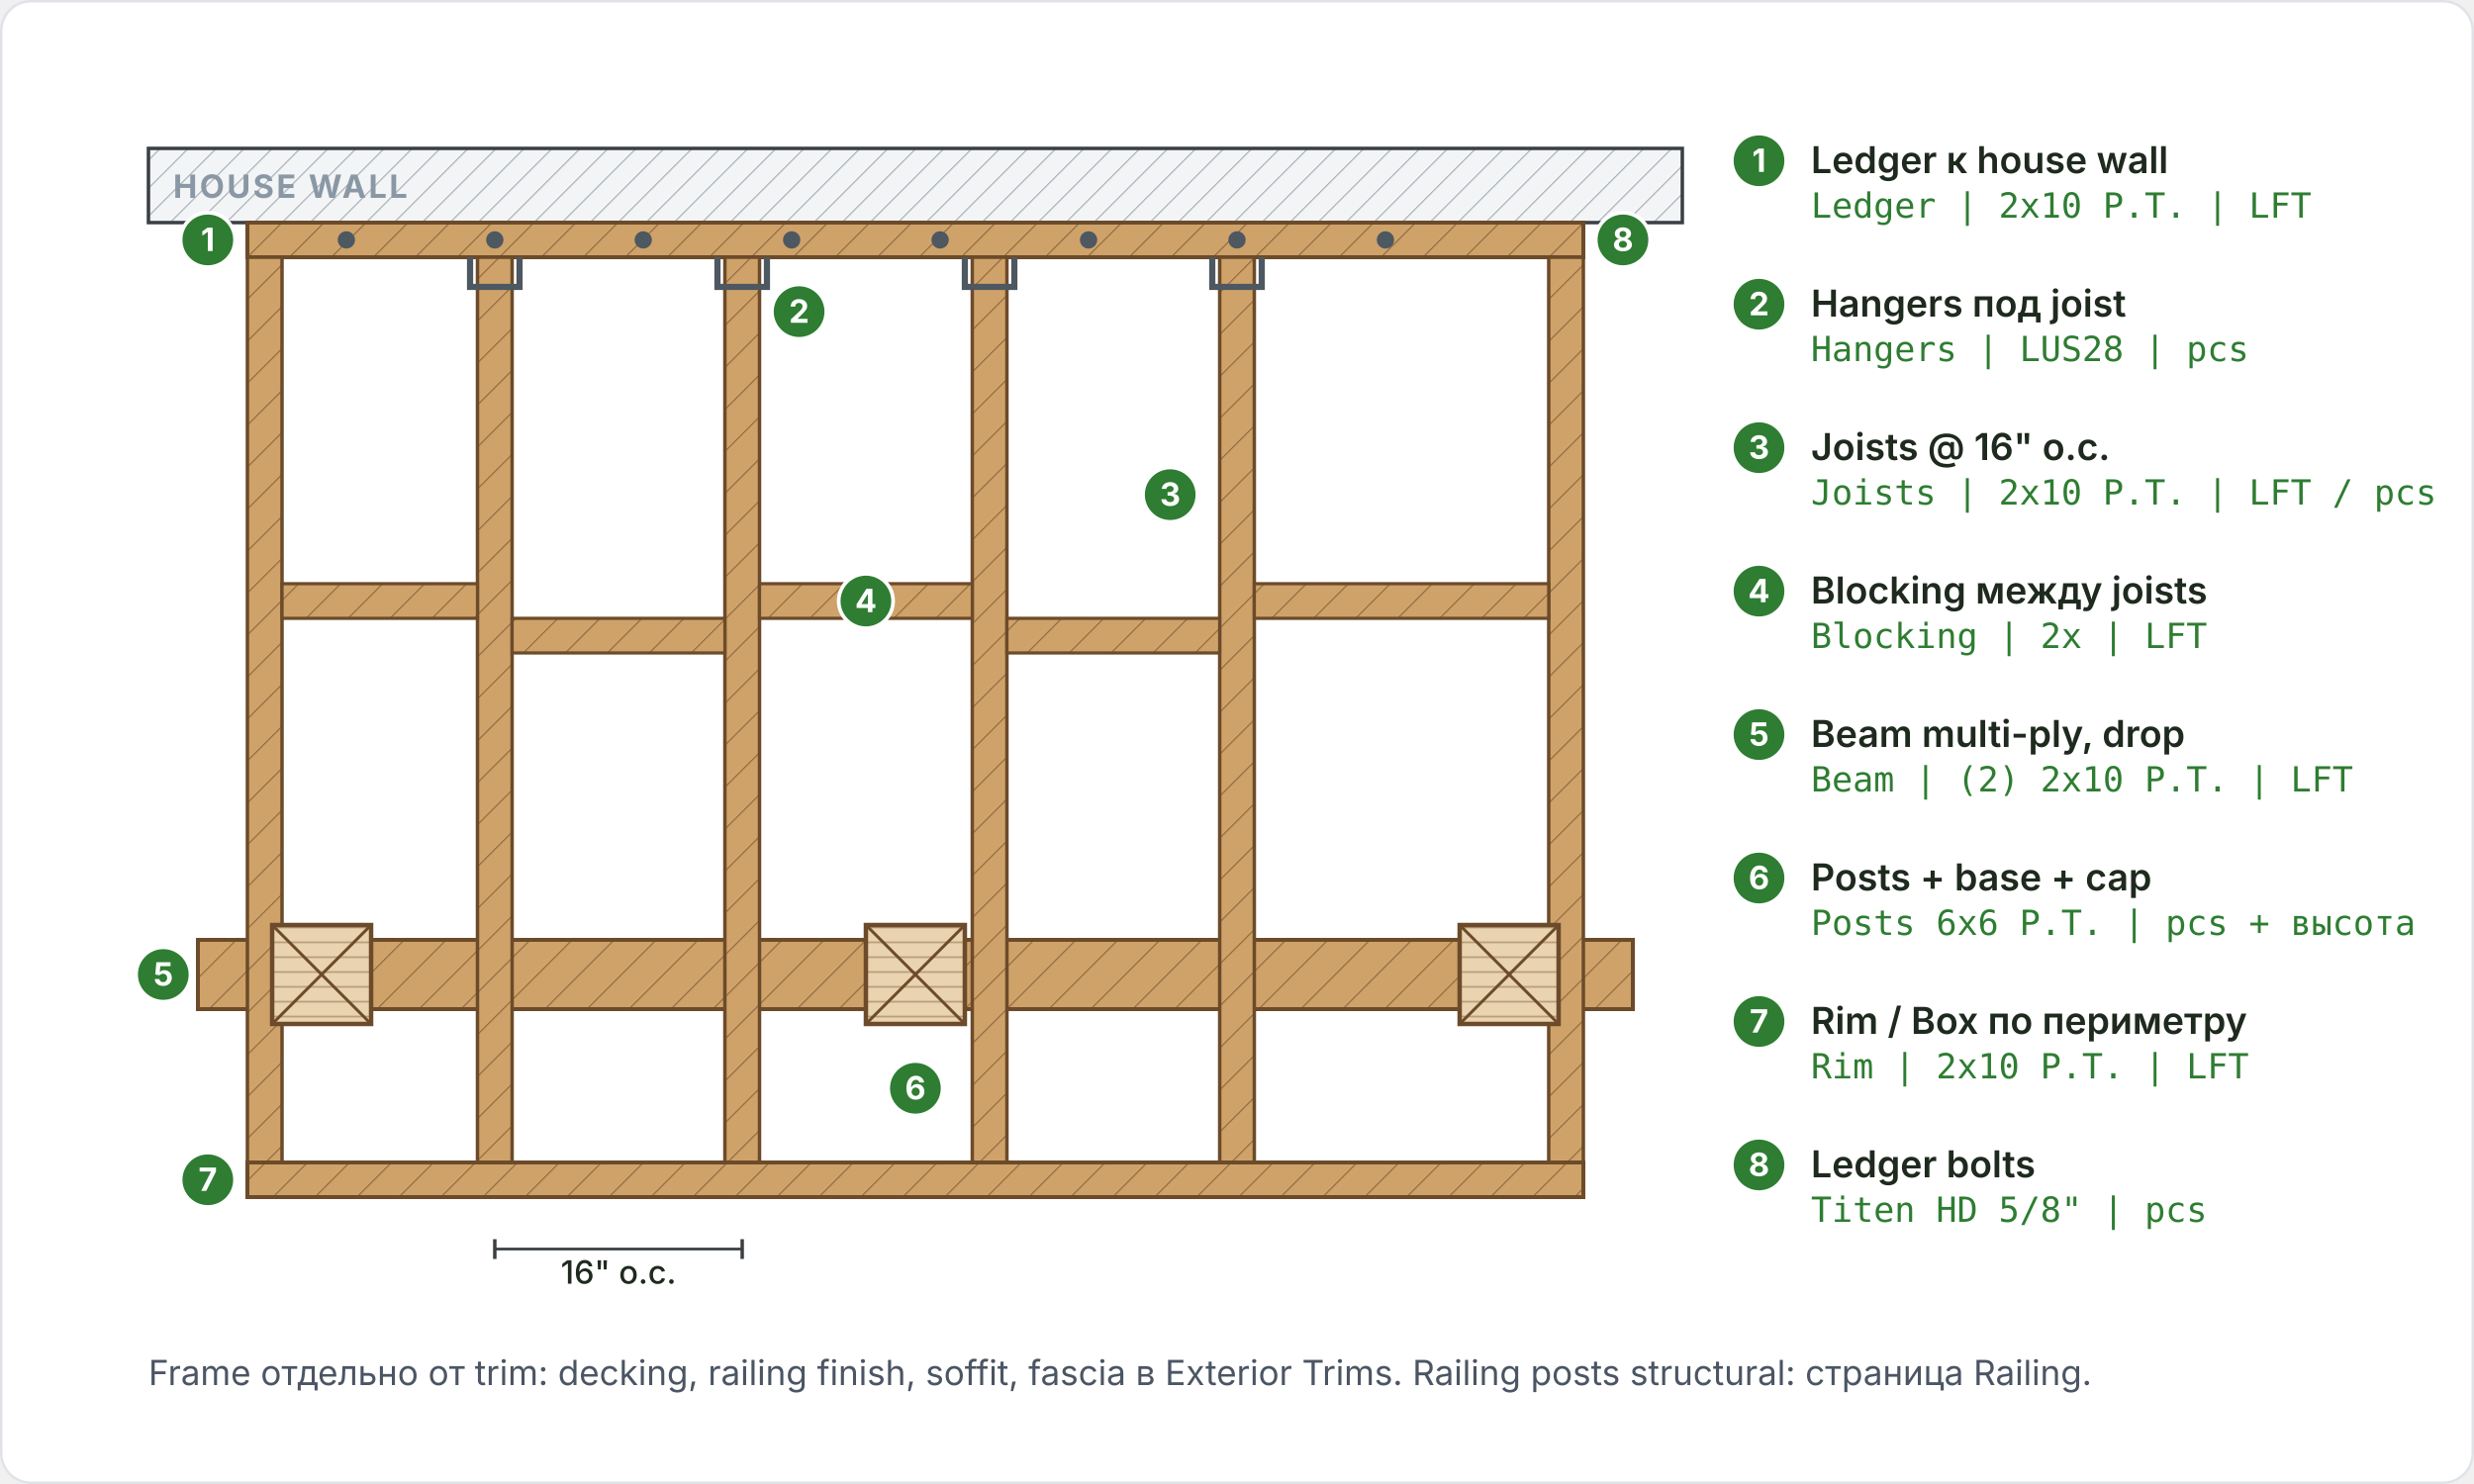
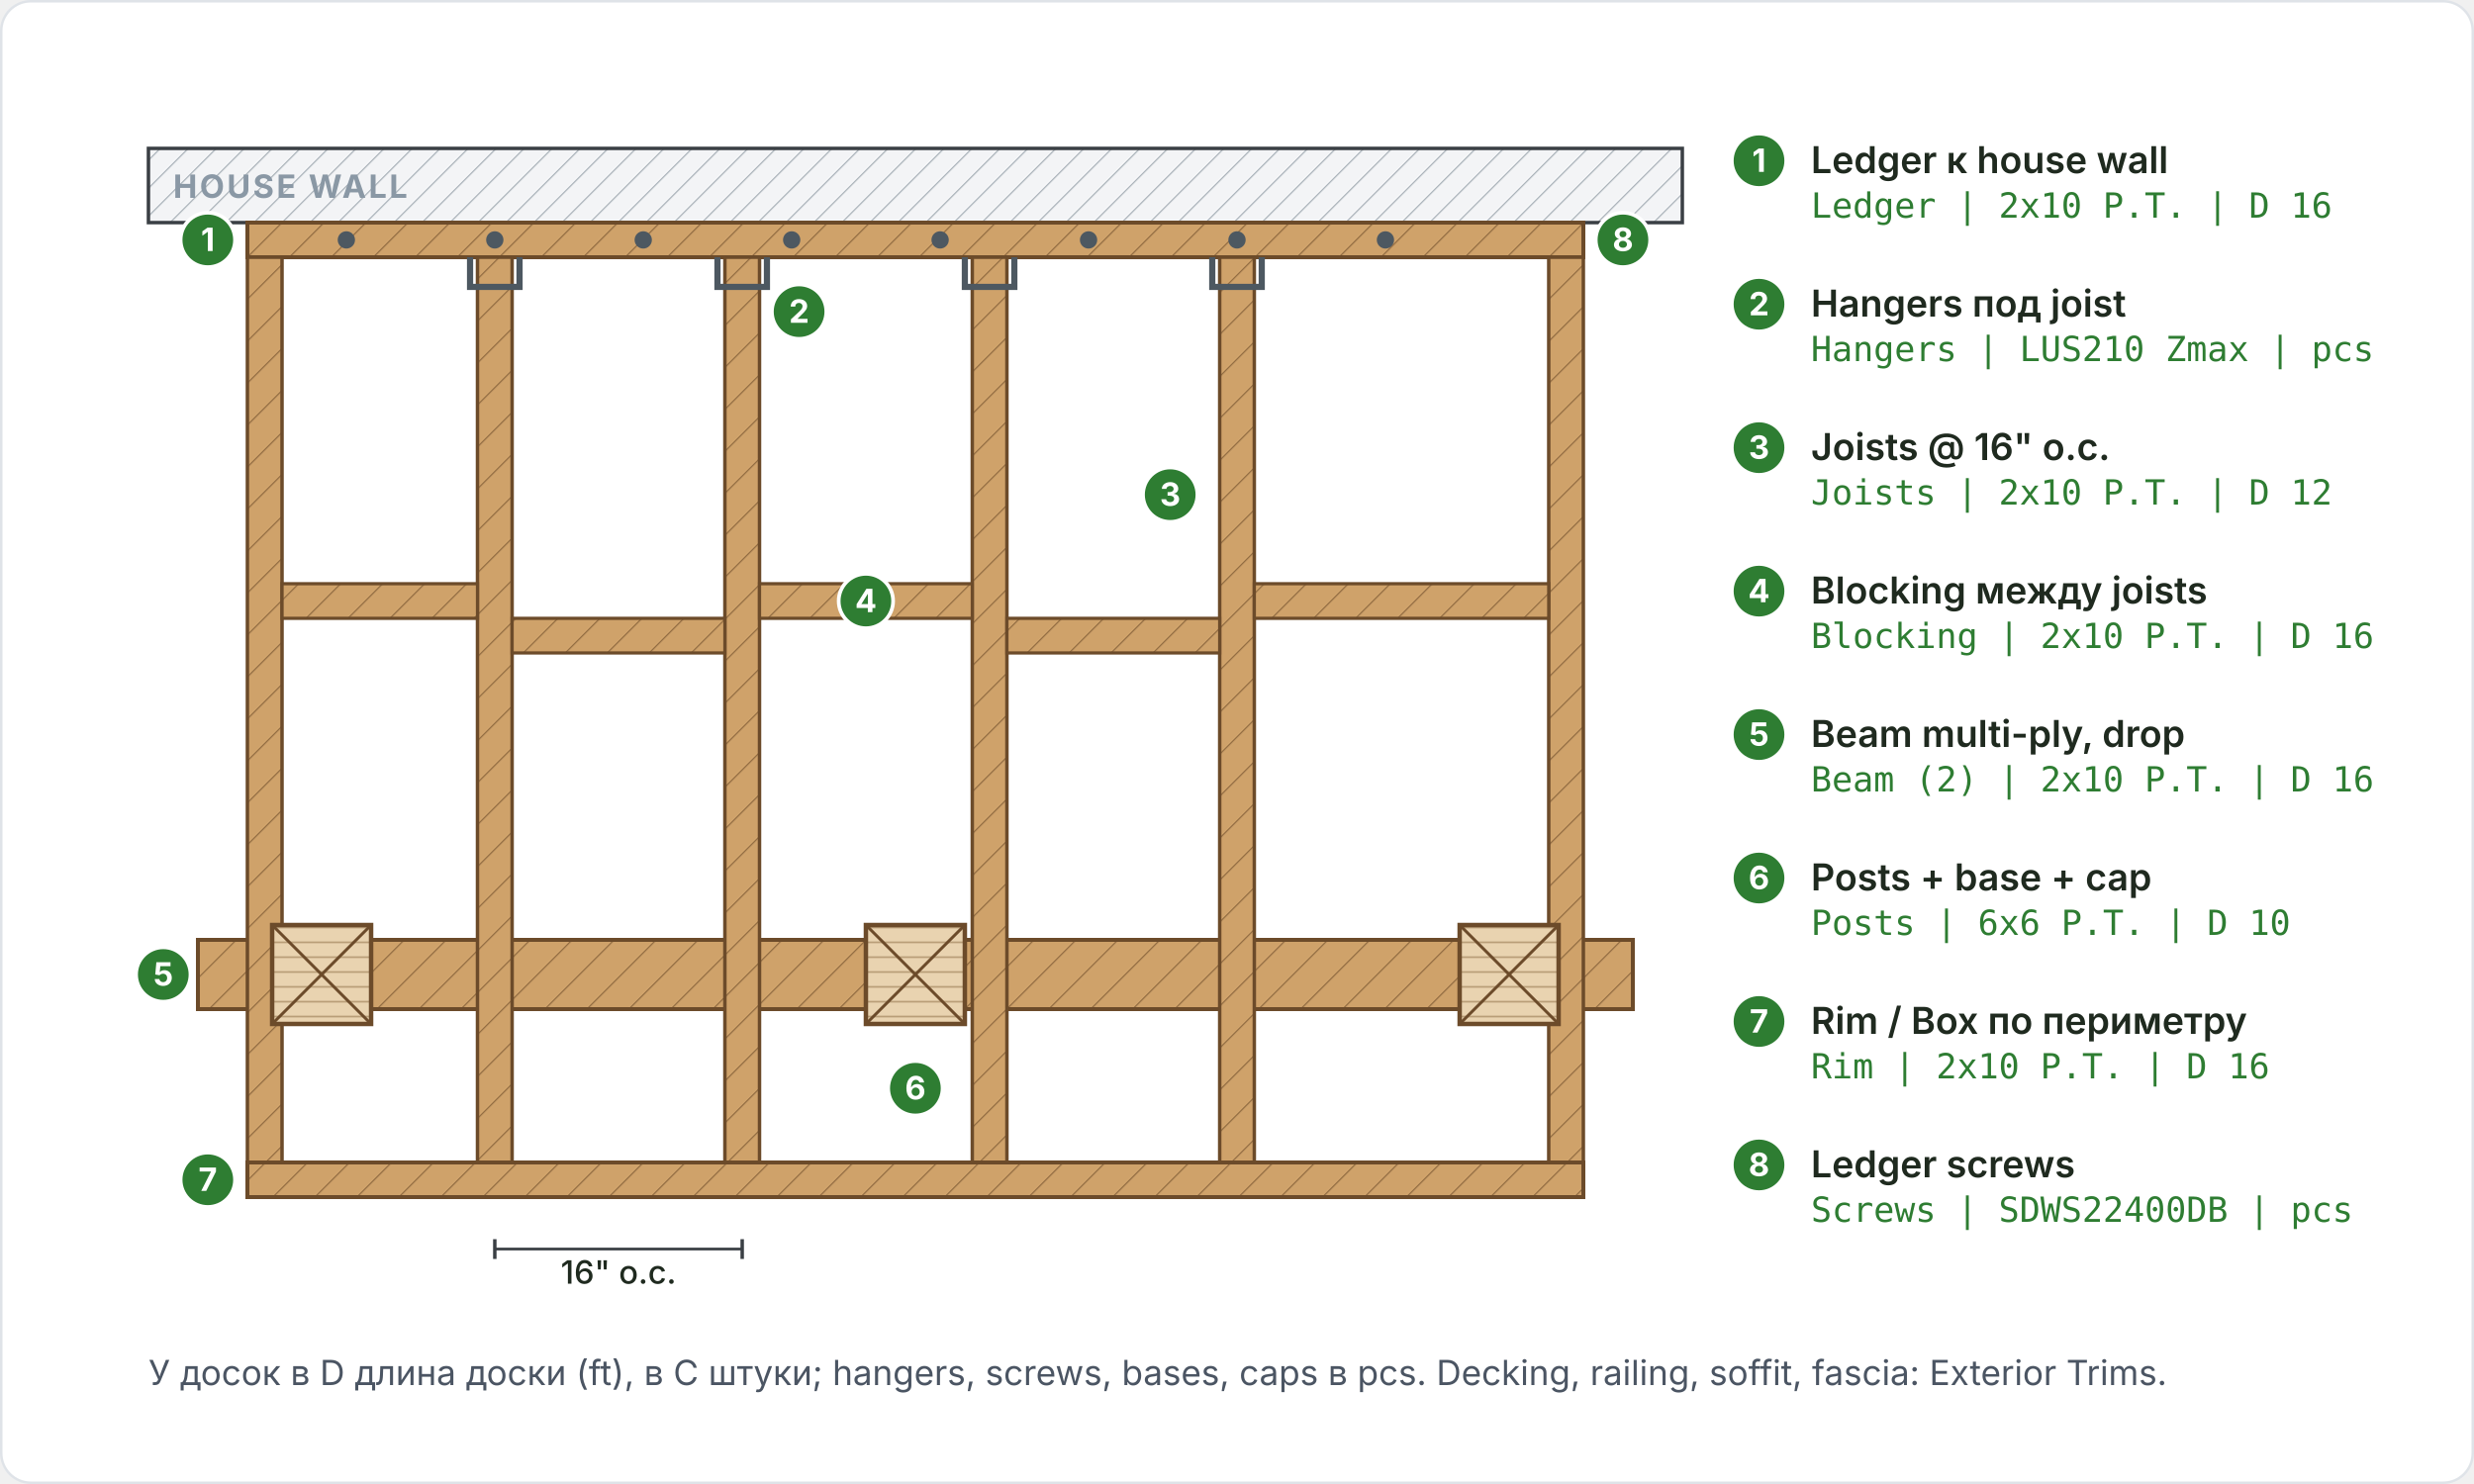
<svg xmlns="http://www.w3.org/2000/svg" viewBox="0 0 1000 600" role="img" aria-labelledby="t d">
  <defs>
    <marker id="arr" markerWidth="10" markerHeight="10" refX="9" refY="5" orient="auto" markerUnits="userSpaceOnUse">
      <path d="M0,1 L0,9 L10,5 z" fill="#2e7d32" />
    </marker>
    <marker id="arrInk" markerWidth="10" markerHeight="10" refX="9" refY="5" orient="auto" markerUnits="userSpaceOnUse">
      <path d="M0,1 L0,9 L10,5 z" fill="#3a3f44" />
    </marker>
    <marker id="arrRed" markerWidth="10" markerHeight="10" refX="9" refY="5" orient="auto" markerUnits="userSpaceOnUse">
      <path d="M0,1 L0,9 L10,5 z" fill="#c62828" />
    </marker>
    <marker id="dot" markerWidth="8" markerHeight="8" refX="4" refY="4" markerUnits="userSpaceOnUse">
      <circle cx="4" cy="4" r="3" fill="#2e7d32" />
    </marker>
    <marker id="tick" markerWidth="8" markerHeight="8" refX="4" refY="4" orient="auto" markerUnits="userSpaceOnUse">
      <path d="M4,0 L4,8" stroke="#3a3f44" stroke-width="1.4" />
    </marker>
    <pattern id="wood" width="12" height="12" patternUnits="userSpaceOnUse" patternTransform="rotate(45)">
      <rect width="12" height="12" fill="#e9d3b0" />
      <line x1="0" y1="0" x2="0" y2="12" stroke="#8a6a3f" stroke-width="0.9" opacity="0.55" />
    </pattern>
    <pattern id="pt" width="12" height="12" patternUnits="userSpaceOnUse" patternTransform="rotate(45)">
      <rect width="12" height="12" fill="#cfa26a" />
      <line x1="0" y1="0" x2="0" y2="12" stroke="#6c4b2a" stroke-width="1" opacity="0.6" />
    </pattern>
    <pattern id="conc" width="10" height="10" patternUnits="userSpaceOnUse">
      <rect width="10" height="10" fill="#cfd4d8" />
      <circle cx="2.5" cy="2.5" r="1" fill="#6b7378" opacity="0.7" />
      <circle cx="7" cy="6.5" r="1" fill="#6b7378" opacity="0.7" />
    </pattern>
    <pattern id="sheath" width="7" height="7" patternUnits="userSpaceOnUse">
      <rect width="7" height="7" fill="#c9b27c" />
      <circle cx="2" cy="2" r="0.8" fill="#7a6a3c" opacity="0.6" />
      <circle cx="5" cy="5" r="0.8" fill="#7a6a3c" opacity="0.6" />
    </pattern>
    <pattern id="batt" width="20" height="16" patternUnits="userSpaceOnUse">
      <rect width="20" height="16" fill="#fdf6e3" />
      <path d="M0,8 Q5,0 10,8 T20,8" fill="none" stroke="#caa64a" stroke-width="1.2" />
    </pattern>
    <pattern id="rigid" width="8" height="8" patternUnits="userSpaceOnUse">
      <rect width="8" height="8" fill="#fbe9c6" />
      <path d="M0,8 L8,0" stroke="#d9a441" stroke-width="0.8" />
    </pattern>
    <pattern id="cmu" width="40" height="20" patternUnits="userSpaceOnUse">
      <rect width="40" height="20" fill="#cfd4d8" />
      <path d="M0,10 H40 M20,0 V10 M0,10 V20 M40,10 V20" stroke="#6b7378" stroke-width="1" fill="none" />
    </pattern>
    <pattern id="gyp" width="6" height="6" patternUnits="userSpaceOnUse">
      <rect width="6" height="6" fill="#eef0f2" />
    </pattern>
    <pattern id="endgrain" width="6" height="6" patternUnits="userSpaceOnUse">
      <rect width="6" height="6" fill="#e9d3b0" />
      <path d="M0,3 H6" stroke="#8a6a3f" stroke-width="0.7" opacity="0.5" />
    </pattern>
    <pattern id="hatchRed" width="8" height="8" patternUnits="userSpaceOnUse" patternTransform="rotate(45)">
      <rect width="8" height="8" fill="#fff" />
      <line x1="0" y1="0" x2="0" y2="8" stroke="#c62828" stroke-width="1.2" opacity="0.6" />
    </pattern>
    <pattern id="hatchGrey" width="8" height="8" patternUnits="userSpaceOnUse" patternTransform="rotate(45)">
      <rect width="8" height="8" fill="#f3f4f6" />
      <line x1="0" y1="0" x2="0" y2="8" stroke="#9aa4ad" stroke-width="1" opacity="0.8" />
    </pattern>
    <style>
      .ln{fill:none;stroke:#3a3f44;stroke-width:1.6;stroke-linejoin:round}
      .thin{fill:none;stroke:#3a3f44;stroke-width:1.1}
      .lab{font:600 16px Inter, "Segoe UI", Arial, sans-serif;fill:#1f2a1f}
      .lab2{font:600 15px Inter, "Segoe UI", Arial, sans-serif;fill:#1f2a1f}
      .note{font:400 14px Inter, "Segoe UI", Arial, sans-serif;fill:#4b5563}
      .small{font:400 12.5px Inter, "Segoe UI", Arial, sans-serif;fill:#4b5563}
      .mono{font:500 14px "JetBrains Mono", Consolas, monospace;fill:#2e7d32}
      .mono2{font:500 13px "JetBrains Mono", Consolas, monospace;fill:#1f2a1f}
      .side{font:700 13px Inter, "Segoe UI", Arial, sans-serif;fill:#8a98a5;letter-spacing:1px}
      .lead{stroke:#2e7d32;stroke-width:1.5;fill:none;marker-end:url(#arr)}
      .leadInk{stroke:#3a3f44;stroke-width:1.3;fill:none;marker-end:url(#arrInk)}
      .leadRed{stroke:#c62828;stroke-width:1.5;fill:none;marker-end:url(#arrRed)}
      .dim{stroke:#3a3f44;stroke-width:1.1;fill:none;marker-start:url(#tick);marker-end:url(#tick)}
      .dimt{font:500 13px Inter, "Segoe UI", Arial, sans-serif;fill:#1f2a1f}
      .numc{fill:#2e7d32;stroke:#fff;stroke-width:1.5}
      .numt{font:700 13px Inter, "Segoe UI", Arial, sans-serif;fill:#fff;text-anchor:middle}
      .h{font:700 15px Inter, "Segoe UI", Arial, sans-serif;fill:#1f2a1f}
      .red{font:600 14px Inter, "Segoe UI", Arial, sans-serif;fill:#c62828}
      .green{font:600 14px Inter, "Segoe UI", Arial, sans-serif;fill:#2e7d32}
      .cap{font:400 13px Inter, "Segoe UI", Arial, sans-serif;fill:#1f2a1f}
    </style>
  </defs>
  <rect x="0.5" y="0.5" width="999" height="599" rx="12" fill="#ffffff" stroke="#dfe3e8" />
  <rect x="60" y="60" width="620" height="30" fill="url(#hatchGrey)" stroke="#3a3f44" stroke-width="1.4" />
  <text class="side" x="70" y="80">HOUSE WALL</text>
  <rect x="100" y="90" width="540" height="14" fill="url(#pt)" stroke="#6c4b2a" stroke-width="1.6" />
  <rect x="80" y="380" width="580" height="28" fill="url(#pt)" stroke="#6c4b2a" stroke-width="1.6" />
  <rect x="100" y="104" width="14" height="366" fill="url(#pt)" stroke="#6c4b2a" stroke-width="1.4" />
  <rect x="193" y="104" width="14" height="366" fill="url(#pt)" stroke="#6c4b2a" stroke-width="1.4" />
  <rect x="293" y="104" width="14" height="366" fill="url(#pt)" stroke="#6c4b2a" stroke-width="1.4" />
  <rect x="393" y="104" width="14" height="366" fill="url(#pt)" stroke="#6c4b2a" stroke-width="1.4" />
  <rect x="493" y="104" width="14" height="366" fill="url(#pt)" stroke="#6c4b2a" stroke-width="1.4" />
  <rect x="626" y="104" width="14" height="366" fill="url(#pt)" stroke="#6c4b2a" stroke-width="1.4" />
  <path d="M190,104 v12 h20 v-12" fill="none" stroke="#4d5861" stroke-width="2.5" />
  <path d="M290,104 v12 h20 v-12" fill="none" stroke="#4d5861" stroke-width="2.5" />
  <path d="M390,104 v12 h20 v-12" fill="none" stroke="#4d5861" stroke-width="2.5" />
  <path d="M490,104 v12 h20 v-12" fill="none" stroke="#4d5861" stroke-width="2.5" />
  <rect x="114" y="236" width="79" height="14" fill="url(#pt)" stroke="#6c4b2a" stroke-width="1.3" />
  <rect x="207" y="250" width="86" height="14" fill="url(#pt)" stroke="#6c4b2a" stroke-width="1.3" />
  <rect x="307" y="236" width="86" height="14" fill="url(#pt)" stroke="#6c4b2a" stroke-width="1.3" />
  <rect x="407" y="250" width="86" height="14" fill="url(#pt)" stroke="#6c4b2a" stroke-width="1.3" />
  <rect x="507" y="236" width="119" height="14" fill="url(#pt)" stroke="#6c4b2a" stroke-width="1.3" />
  <rect x="100" y="470" width="540" height="14" fill="url(#pt)" stroke="#6c4b2a" stroke-width="1.6" />
  <rect x="110" y="374" width="40" height="40" fill="url(#endgrain)" stroke="#6c4b2a" stroke-width="1.8" />
  <path d="M110,374 l40,40 M150,374 l-40,40" stroke="#6c4b2a" stroke-width="1.2" />
  <rect x="350" y="374" width="40" height="40" fill="url(#endgrain)" stroke="#6c4b2a" stroke-width="1.8" />
  <path d="M350,374 l40,40 M390,374 l-40,40" stroke="#6c4b2a" stroke-width="1.2" />
  <rect x="590" y="374" width="40" height="40" fill="url(#endgrain)" stroke="#6c4b2a" stroke-width="1.8" />
  <path d="M590,374 l40,40 M630,374 l-40,40" stroke="#6c4b2a" stroke-width="1.2" />
  <circle cx="140" cy="97" r="3.5" fill="#4d5861" />
  <circle cx="200" cy="97" r="3.5" fill="#4d5861" />
  <circle cx="260" cy="97" r="3.5" fill="#4d5861" />
  <circle cx="320" cy="97" r="3.5" fill="#4d5861" />
  <circle cx="380" cy="97" r="3.5" fill="#4d5861" />
  <circle cx="440" cy="97" r="3.5" fill="#4d5861" />
  <circle cx="500" cy="97" r="3.5" fill="#4d5861" />
  <circle cx="560" cy="97" r="3.5" fill="#4d5861" />
  <circle class="numc" cx="84" cy="97" r="11" />
  <text class="numt" x="84" y="101.5">1</text>
  <circle class="numc" cx="323" cy="126" r="11" />
  <text class="numt" x="323" y="130.5">2</text>
  <circle class="numc" cx="473" cy="200" r="11" />
  <text class="numt" x="473" y="204.5">3</text>
  <circle class="numc" cx="350" cy="243" r="11" />
  <text class="numt" x="350" y="247.5">4</text>
  <circle class="numc" cx="66" cy="394" r="11" />
  <text class="numt" x="66" y="398.5">5</text>
  <circle class="numc" cx="370" cy="440" r="11" />
  <text class="numt" x="370" y="444.5">6</text>
  <circle class="numc" cx="84" cy="477" r="11" />
  <text class="numt" x="84" y="481.5">7</text>
  <circle class="numc" cx="656" cy="97" r="11" />
  <text class="numt" x="656" y="101.5">8</text>
  <line class="dim" x1="200" y1="505" x2="300" y2="505" />
  <text class="dimt" x="250" y="519" text-anchor="middle">16" o.c.</text>
-   <text class="note" x="60" y="560">Frame отдельно от trim: decking, railing finish, soffit, fascia в Exterior Trims. Railing posts structural: страница Railing.</text>
+   <text class="note" x="60" y="560">У досок в D длина доски (ft), в C штуки; hangers, screws, bases, caps в pcs. Decking, railing, soffit, fascia: Exterior Trims.</text>
  <circle class="numc" cx="711" cy="65" r="11" />
  <text class="numt" x="711" y="69.5">1</text>
  <text class="lab2" x="732" y="70">Ledger к house wall</text>
-   <text class="mono" x="732" y="88">Ledger | 2x10 P.T. | LFT</text>
+   <text class="mono" x="732" y="88">Ledger | 2x10 P.T. | D 16</text>
  <circle class="numc" cx="711" cy="123" r="11" />
  <text class="numt" x="711" y="127.5">2</text>
  <text class="lab2" x="732" y="128">Hangers под joist</text>
-   <text class="mono" x="732" y="146">Hangers | LUS28 | pcs</text>
+   <text class="mono" x="732" y="146">Hangers | LUS210 Zmax | pcs</text>
  <circle class="numc" cx="711" cy="181" r="11" />
  <text class="numt" x="711" y="185.5">3</text>
  <text class="lab2" x="732" y="186">Joists @ 16" o.c.</text>
-   <text class="mono" x="732" y="204">Joists | 2x10 P.T. | LFT / pcs</text>
+   <text class="mono" x="732" y="204">Joists | 2x10 P.T. | D 12</text>
  <circle class="numc" cx="711" cy="239" r="11" />
  <text class="numt" x="711" y="243.5">4</text>
  <text class="lab2" x="732" y="244">Blocking между joists</text>
-   <text class="mono" x="732" y="262">Blocking | 2x | LFT</text>
+   <text class="mono" x="732" y="262">Blocking | 2x10 P.T. | D 16</text>
  <circle class="numc" cx="711" cy="297" r="11" />
  <text class="numt" x="711" y="301.5">5</text>
  <text class="lab2" x="732" y="302">Beam multi-ply, drop</text>
-   <text class="mono" x="732" y="320">Beam | (2) 2x10 P.T. | LFT</text>
+   <text class="mono" x="732" y="320">Beam (2) | 2x10 P.T. | D 16</text>
  <circle class="numc" cx="711" cy="355" r="11" />
  <text class="numt" x="711" y="359.5">6</text>
  <text class="lab2" x="732" y="360">Posts + base + cap</text>
-   <text class="mono" x="732" y="378">Posts 6x6 P.T. | pcs + высота</text>
+   <text class="mono" x="732" y="378">Posts | 6x6 P.T. | D 10</text>
  <circle class="numc" cx="711" cy="413" r="11" />
  <text class="numt" x="711" y="417.5">7</text>
  <text class="lab2" x="732" y="418">Rim / Box по периметру</text>
-   <text class="mono" x="732" y="436">Rim | 2x10 P.T. | LFT</text>
+   <text class="mono" x="732" y="436">Rim | 2x10 P.T. | D 16</text>
  <circle class="numc" cx="711" cy="471" r="11" />
  <text class="numt" x="711" y="475.5">8</text>
-   <text class="lab2" x="732" y="476">Ledger bolts</text>
-   <text class="mono" x="732" y="494">Titen HD 5/8" | pcs</text>
+   <text class="lab2" x="732" y="476">Ledger screws</text>
+   <text class="mono" x="732" y="494">Screws | SDWS22400DB | pcs</text>
</svg>
